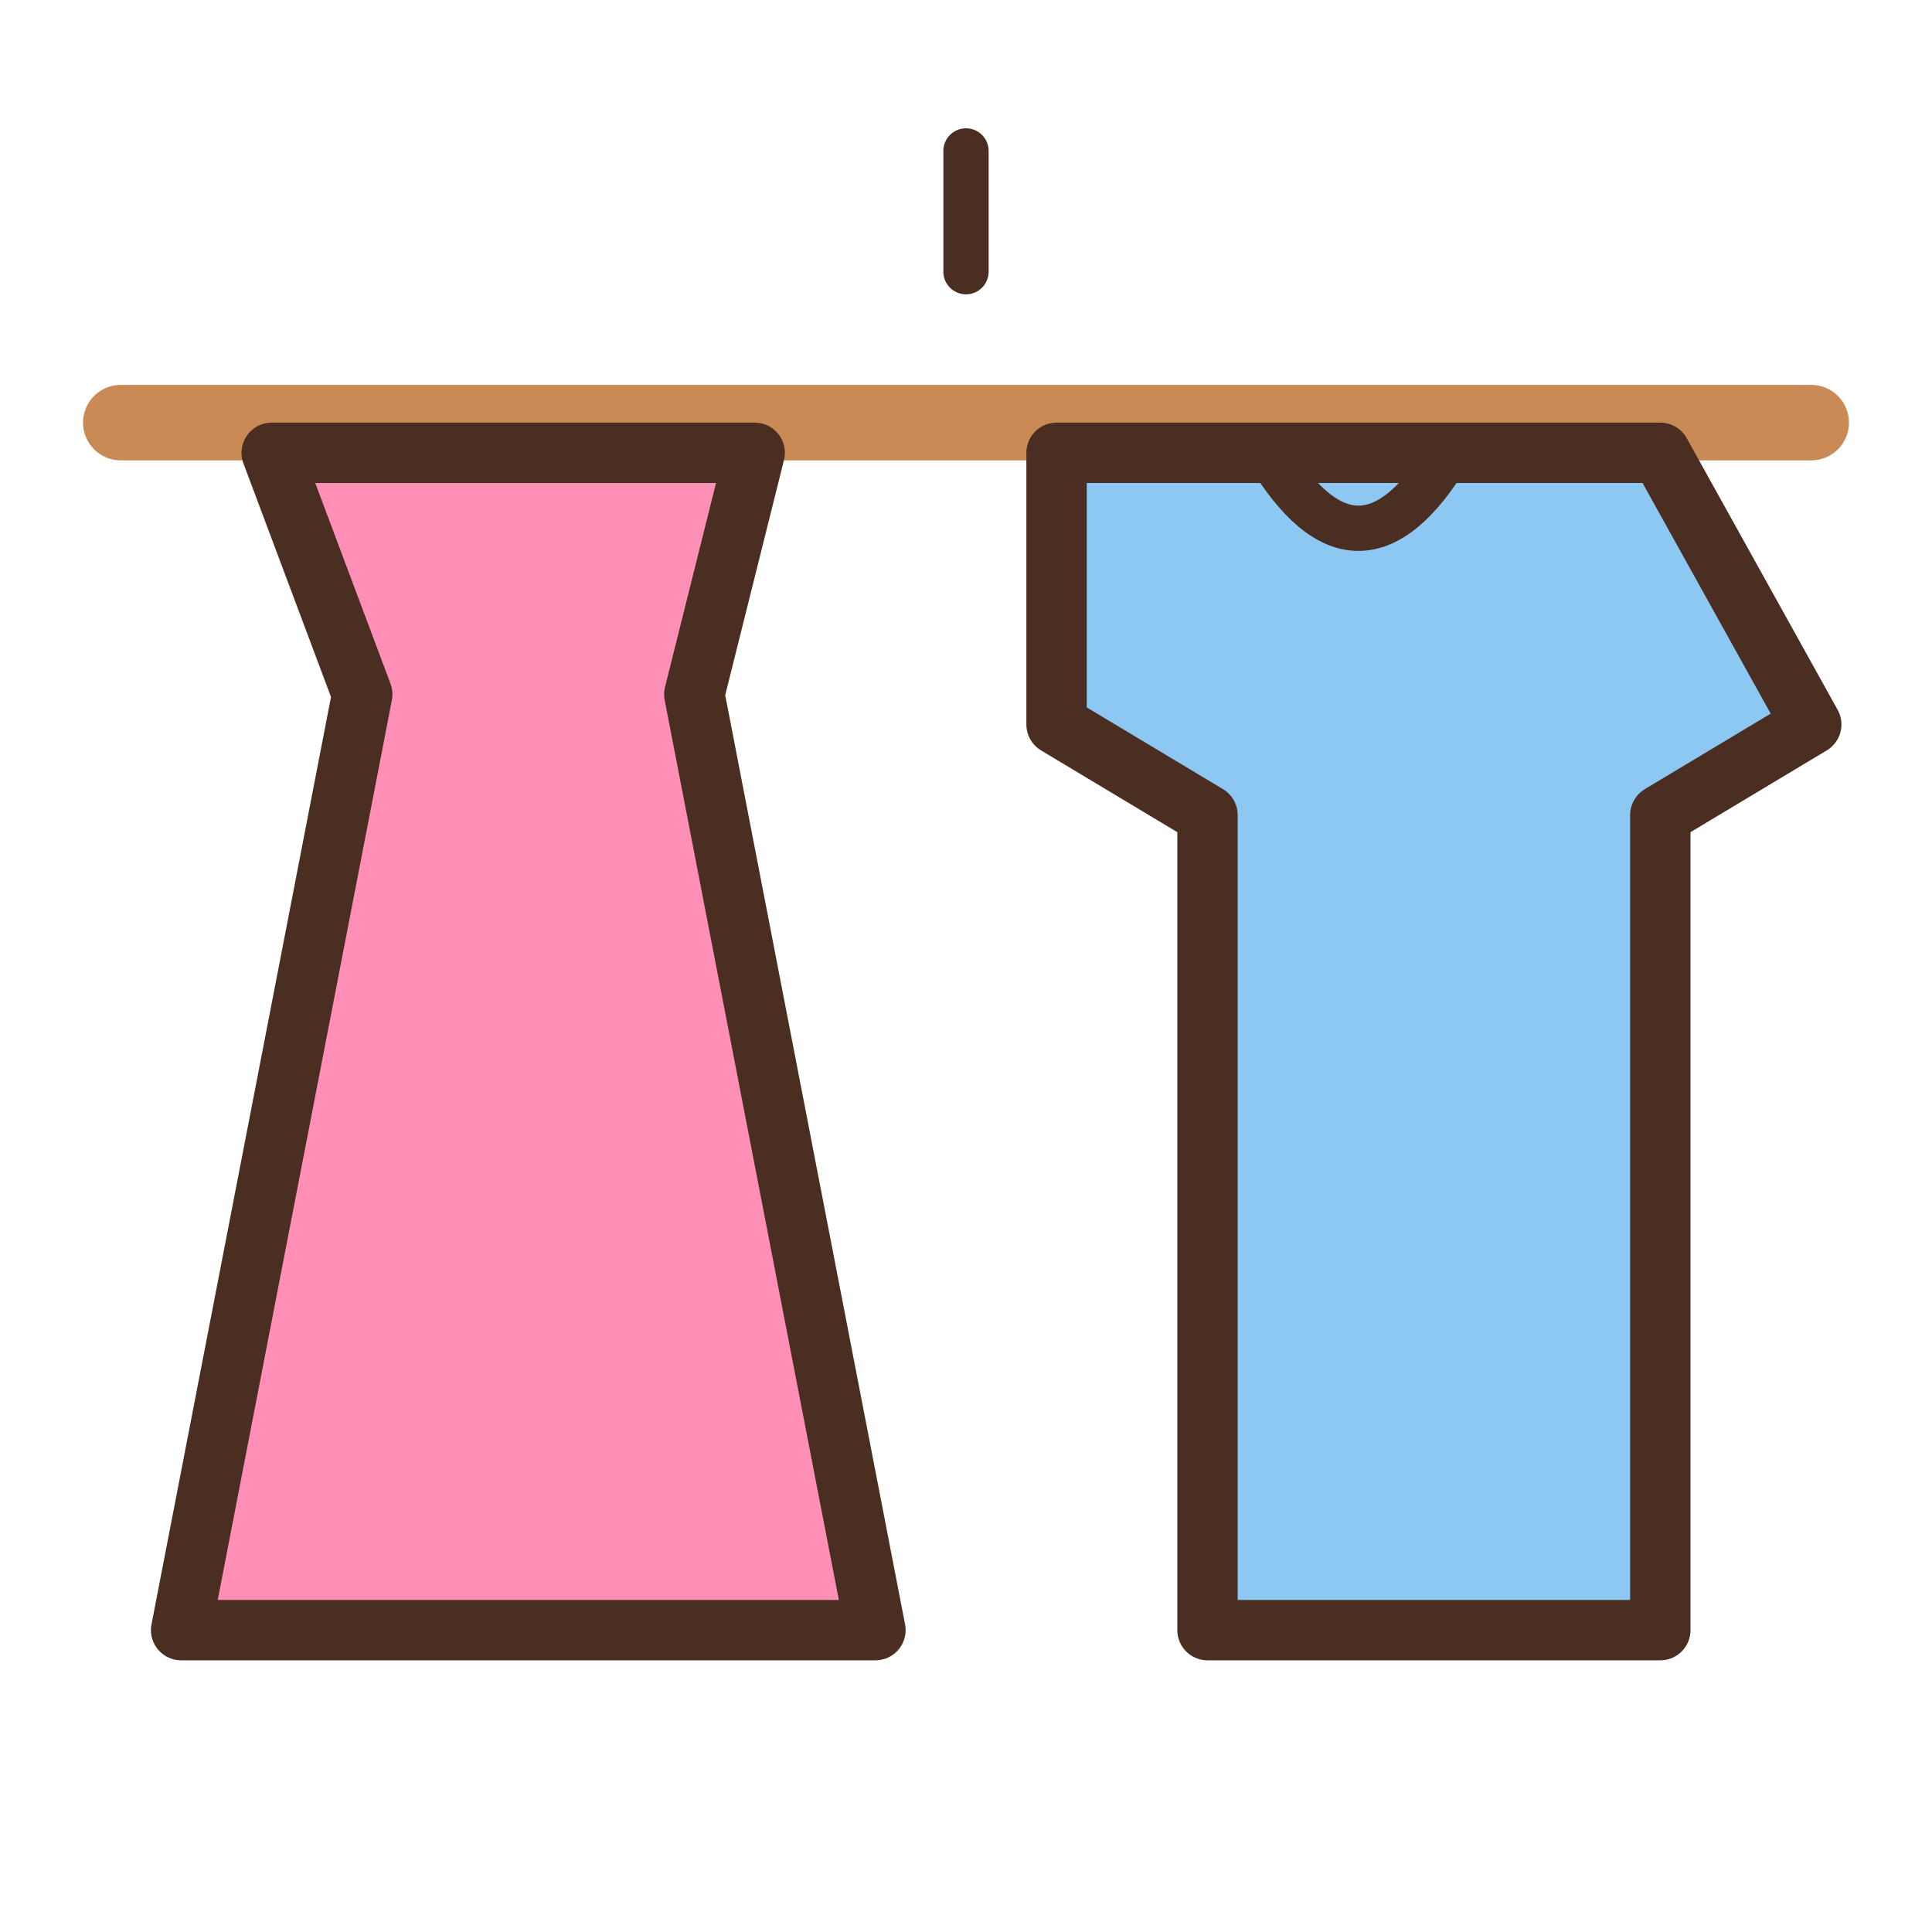
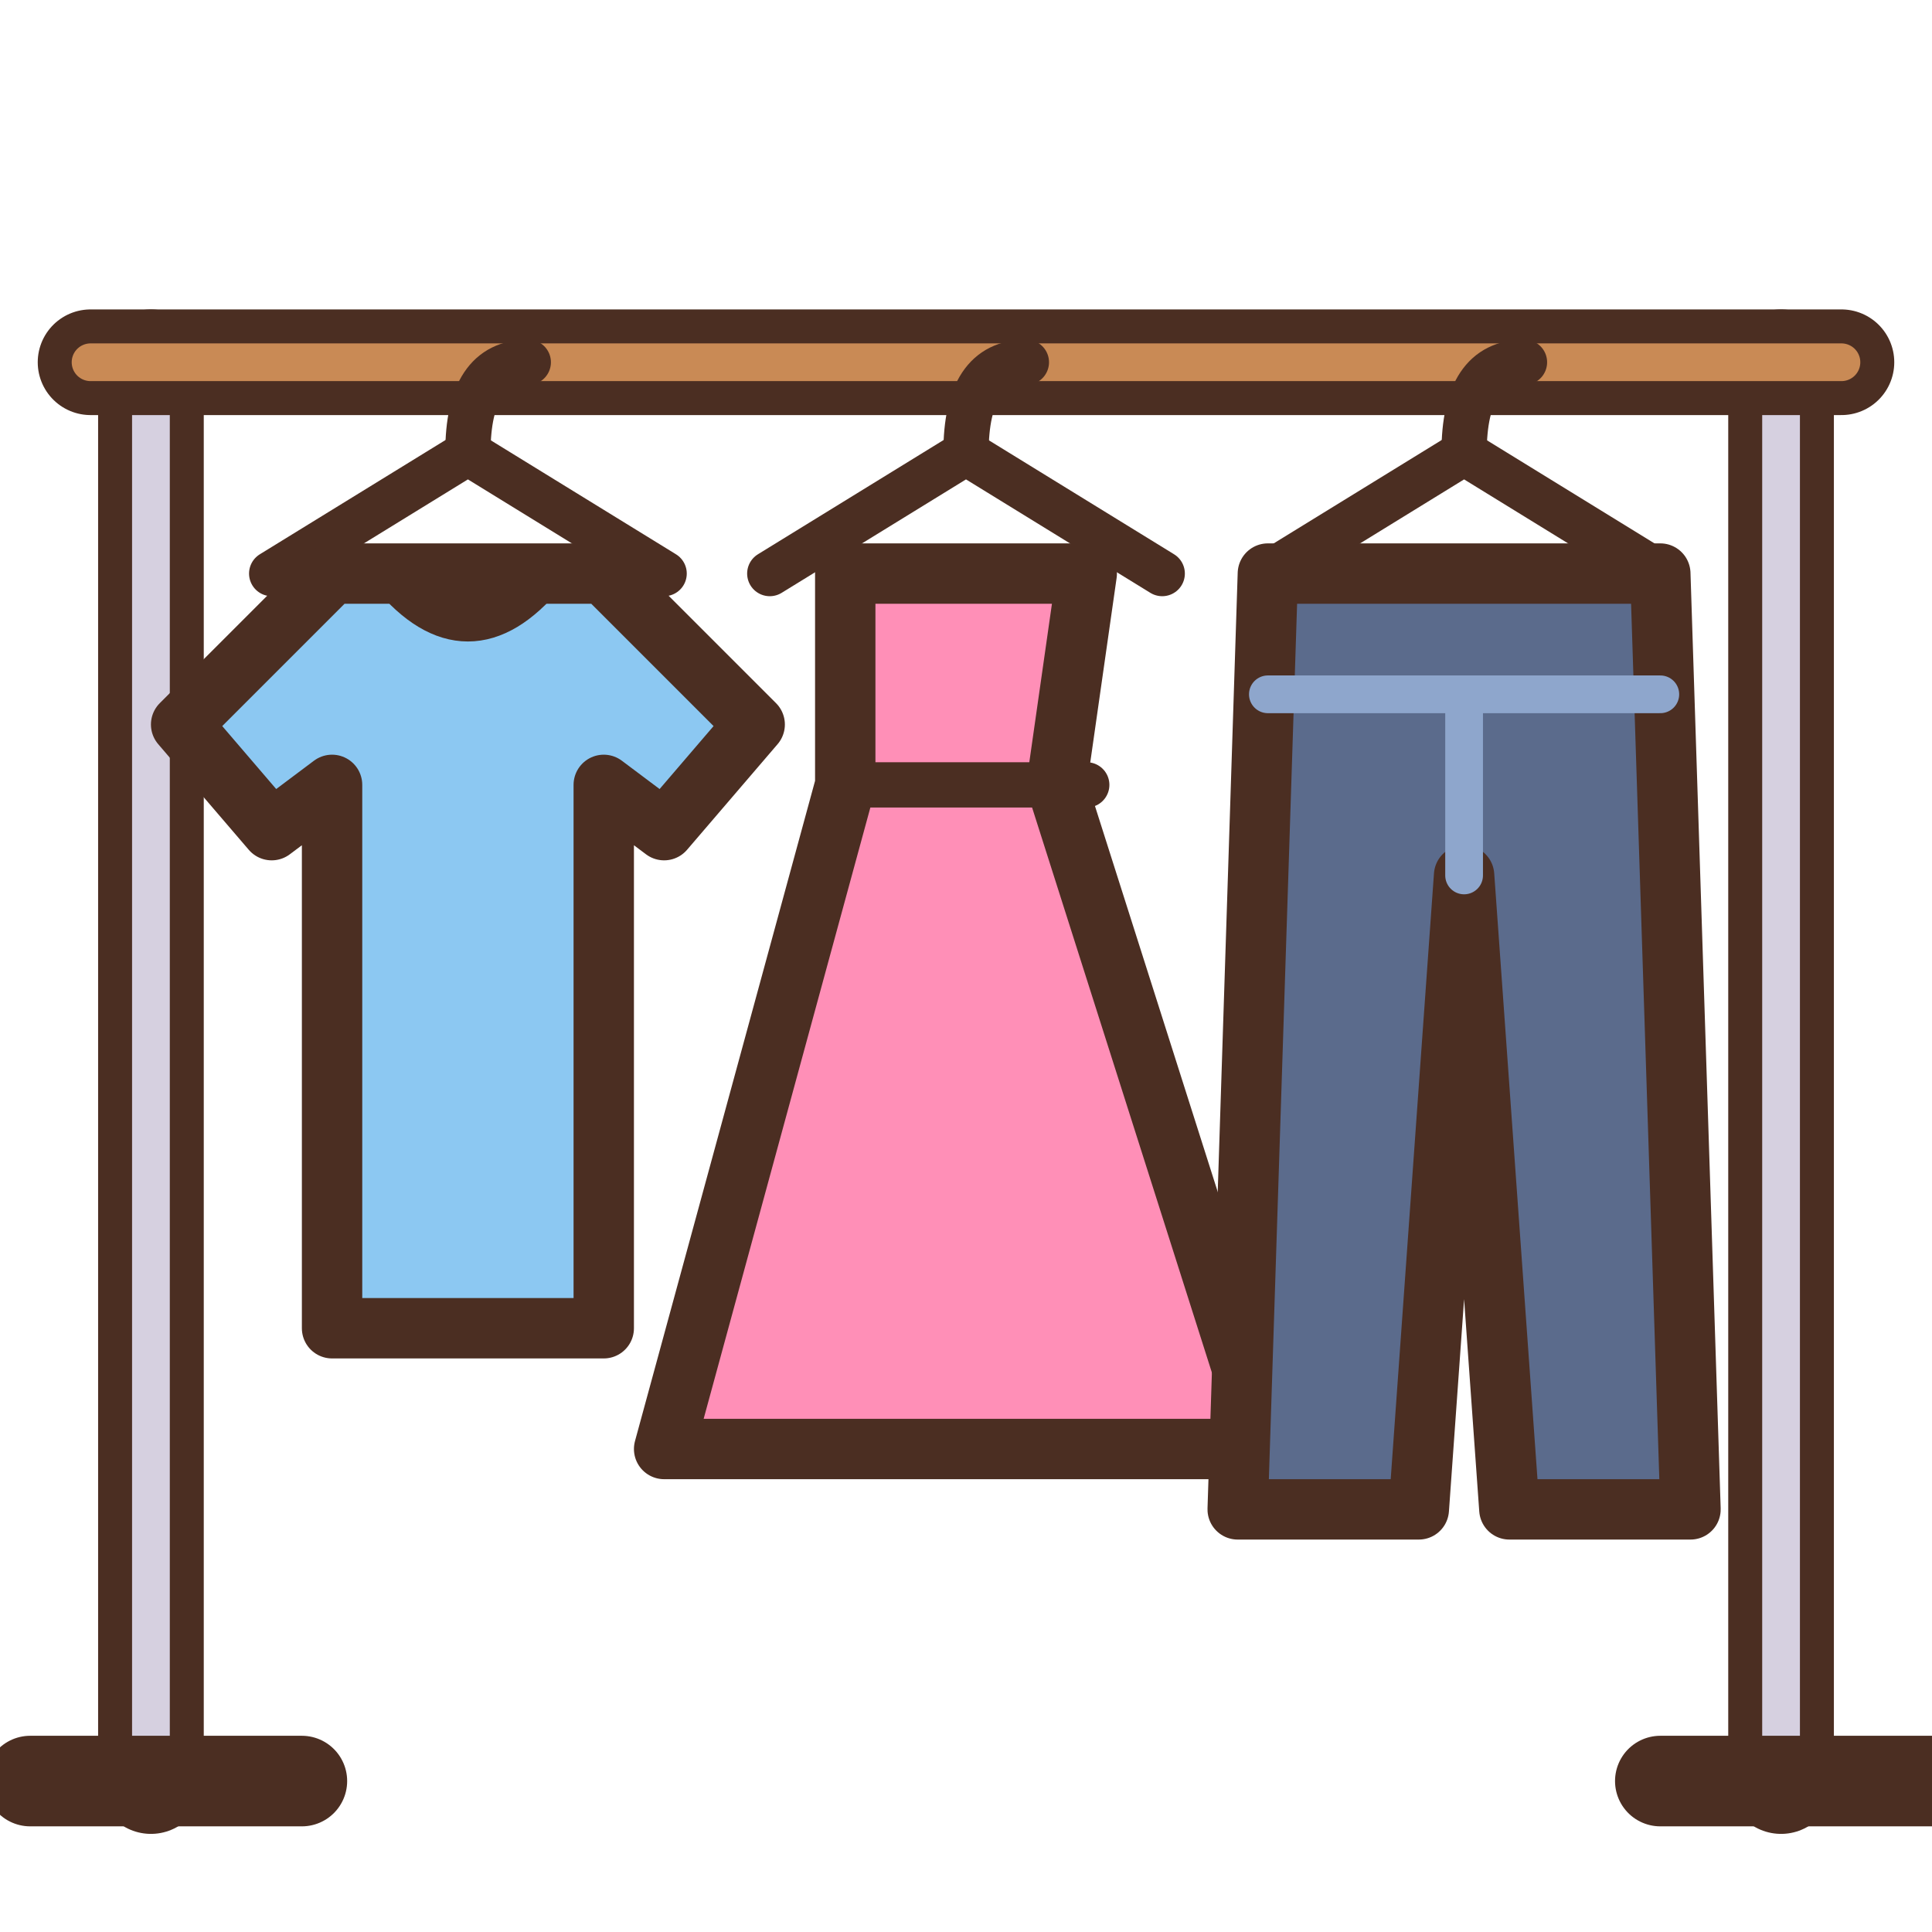
<svg xmlns="http://www.w3.org/2000/svg" viewBox="0 0 128 128">
  <g stroke="#4b2e22" stroke-width="4" stroke-linejoin="round" stroke-linecap="round">
-     <path d="M64 10v8" stroke-width="3" />
-     <path d="M8 28h112" stroke="#c98a55" stroke-width="5" />
-     <path d="M18 30h32l-4 16 12 62H12l12-62Z" fill="#ff8fb7" />
-     <path d="M70 30h40l10 18-10 6v54H80V54l-10-6Z" fill="#8cc8f2" />
-     <path d="M84 30q6 10 12 0" fill="none" stroke-width="3" />
+     <path d="M10 24v94M118 24v94" stroke-width="7" />
+     <path d="M10 24v94M118 24v94" stroke="#d6d0e0" stroke-width="2.5" />
+     <path d="M2 118h18M110 118h18" stroke-width="6" />
+     <path d="M6 24h116" stroke-width="7" />
+     <path d="M6 24h116" stroke="#c98a55" stroke-width="2.5" />
+     <path d="M31 30q0-6 4-6" fill="none" stroke-width="3" />
+     <path d="M18 38L31 30l13 8" fill="none" stroke-width="3" />
+     <path d="M64 30q0-6 4-6" fill="none" stroke-width="3" />
+     <path d="M51 38L64 30l13 8" fill="none" stroke-width="3" />
+     <path d="M97 30q0-6 4-6" fill="none" stroke-width="3" />
+     <path d="M84 38L97 30l13 8" fill="none" stroke-width="3" />
+     <path d="M22 38h18l10 10-6 7-4-3v36H22V52l-4 3-6-7Z" fill="#8cc8f2" />
+     <path d="M26 38q5 6 10 0" fill="none" stroke-width="3" />
+     <path d="M56 38h16l-2 14 14 44H44l12-44Z" fill="#ff8fb7" />
+     <path d="M56 52h16" stroke-width="3" />
+     <path d="M84 38h26l2 62H100l-3-42-3 42H82Z" fill="#5b6b8c" />
+     <path d="M84 46h26M97 46v12" stroke="#8ea6cc" stroke-width="2.5" />
  </g>
</svg>
